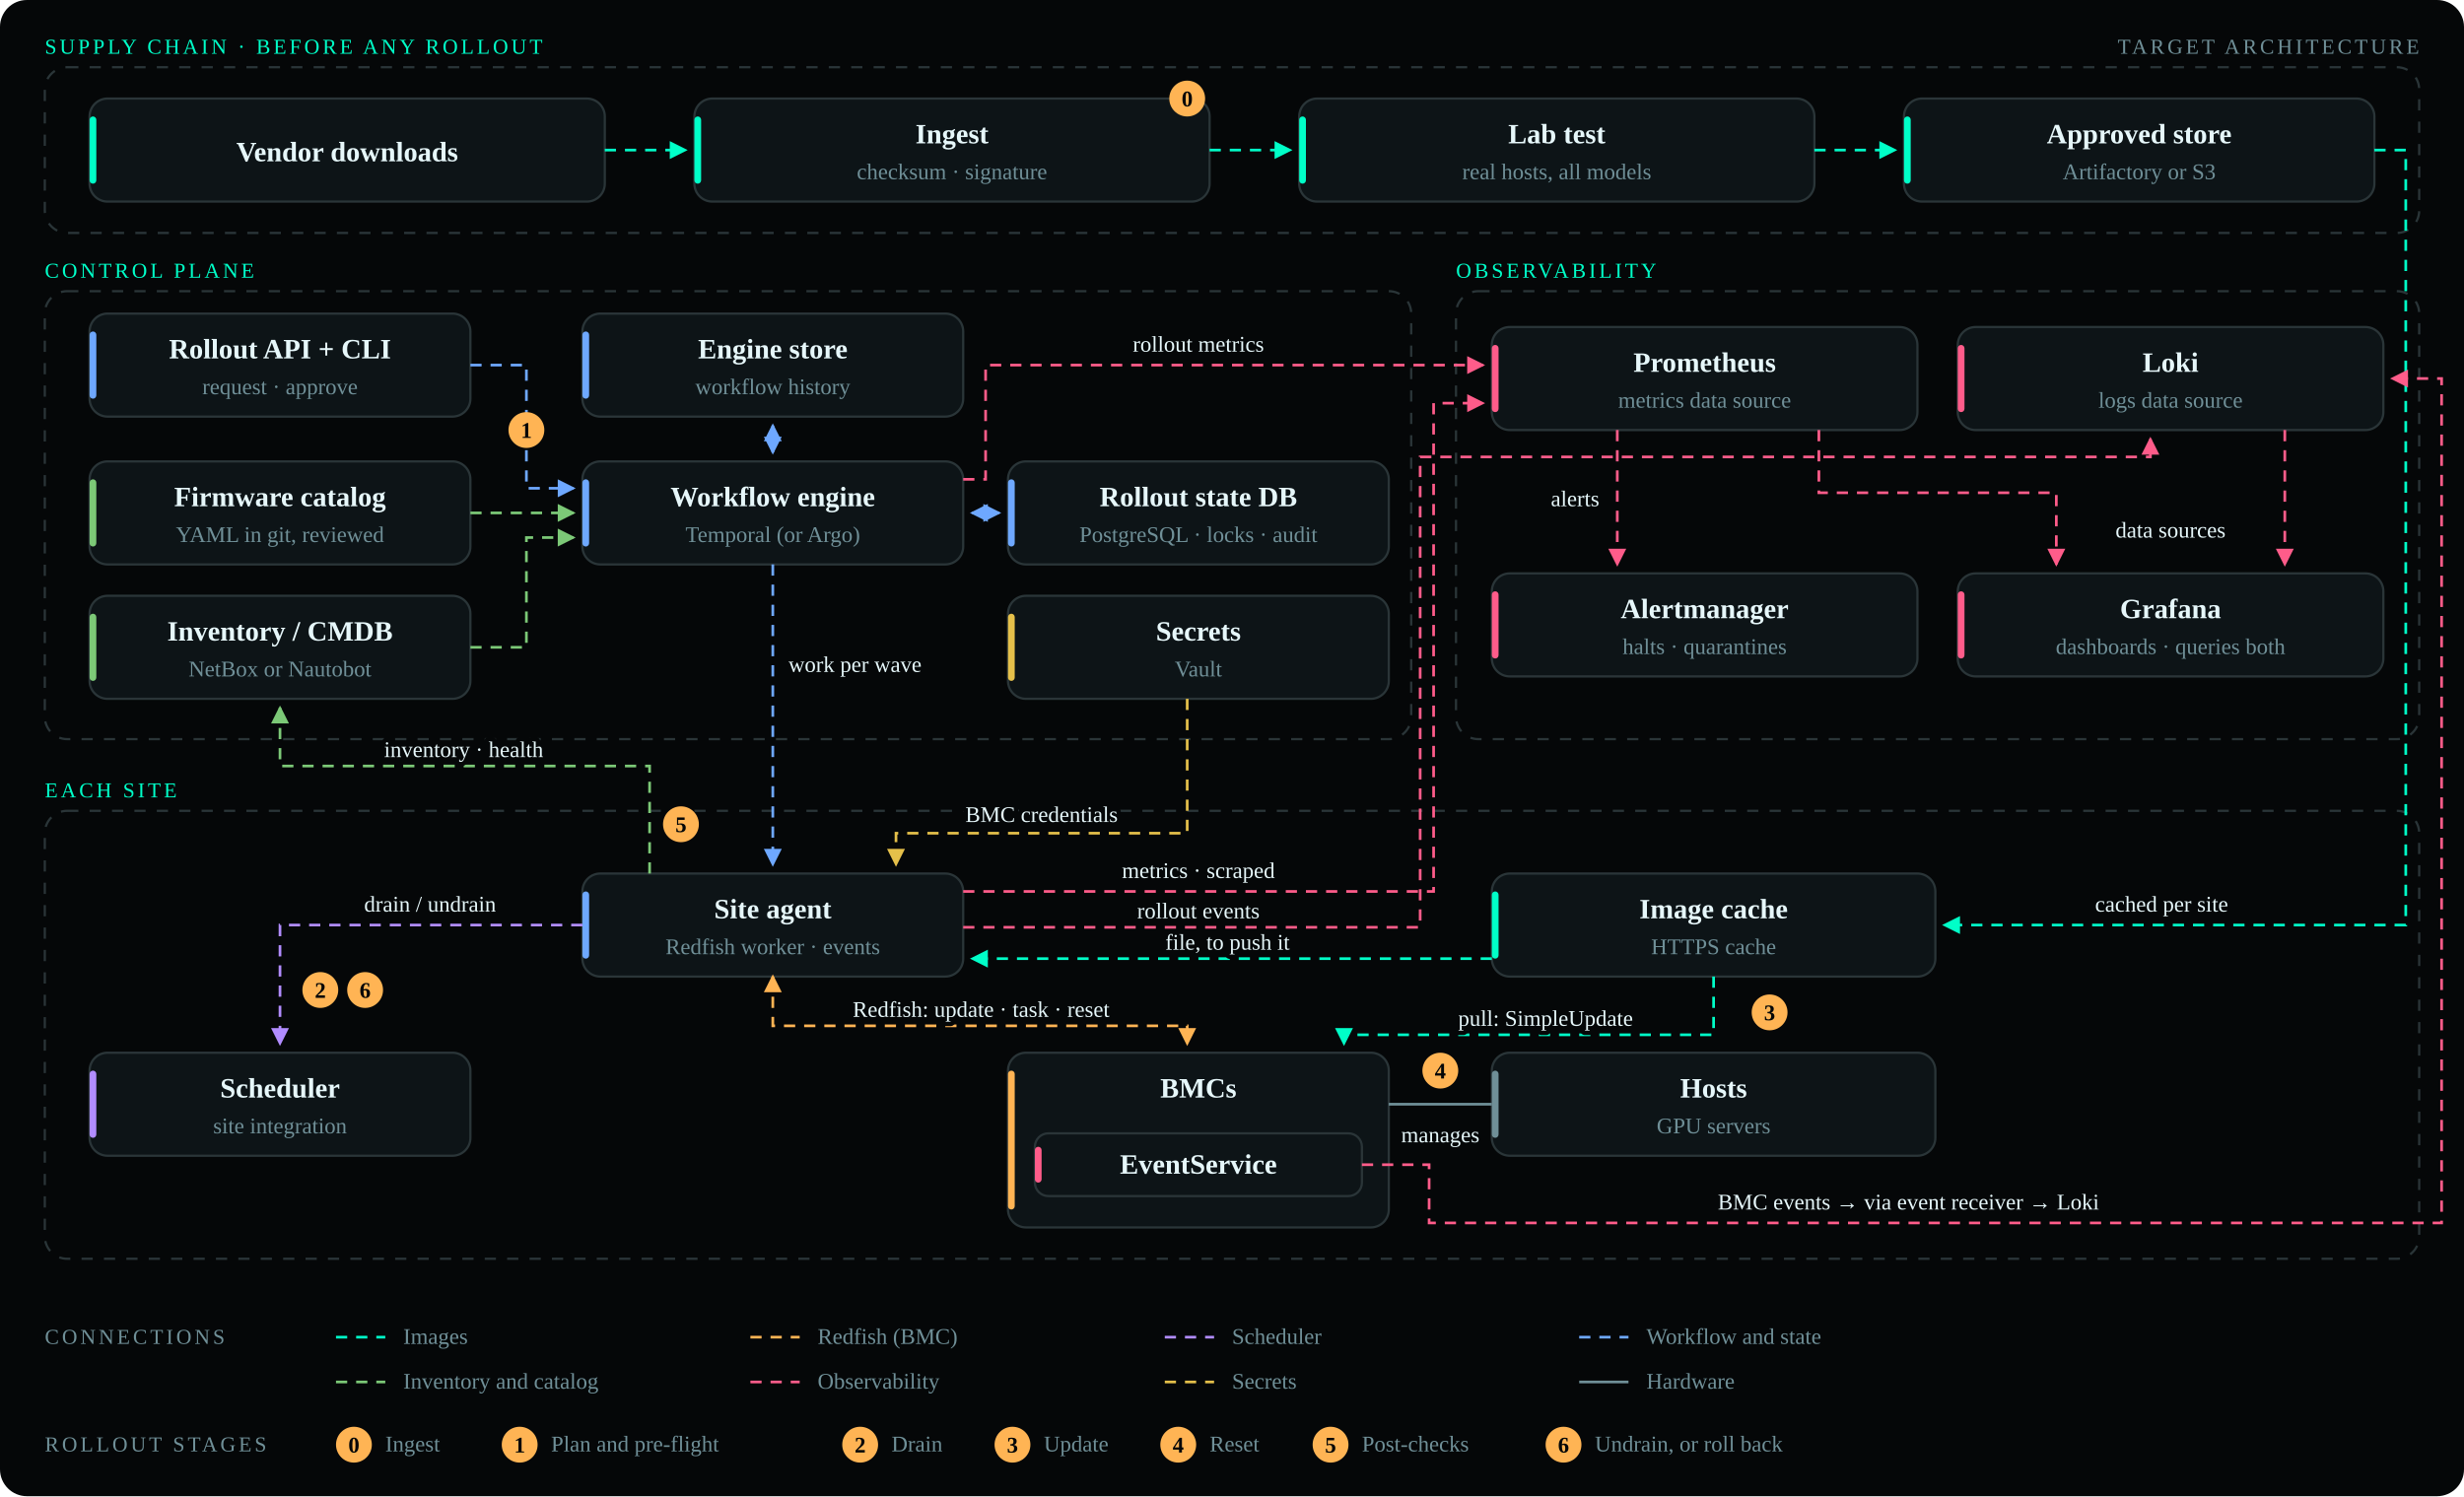
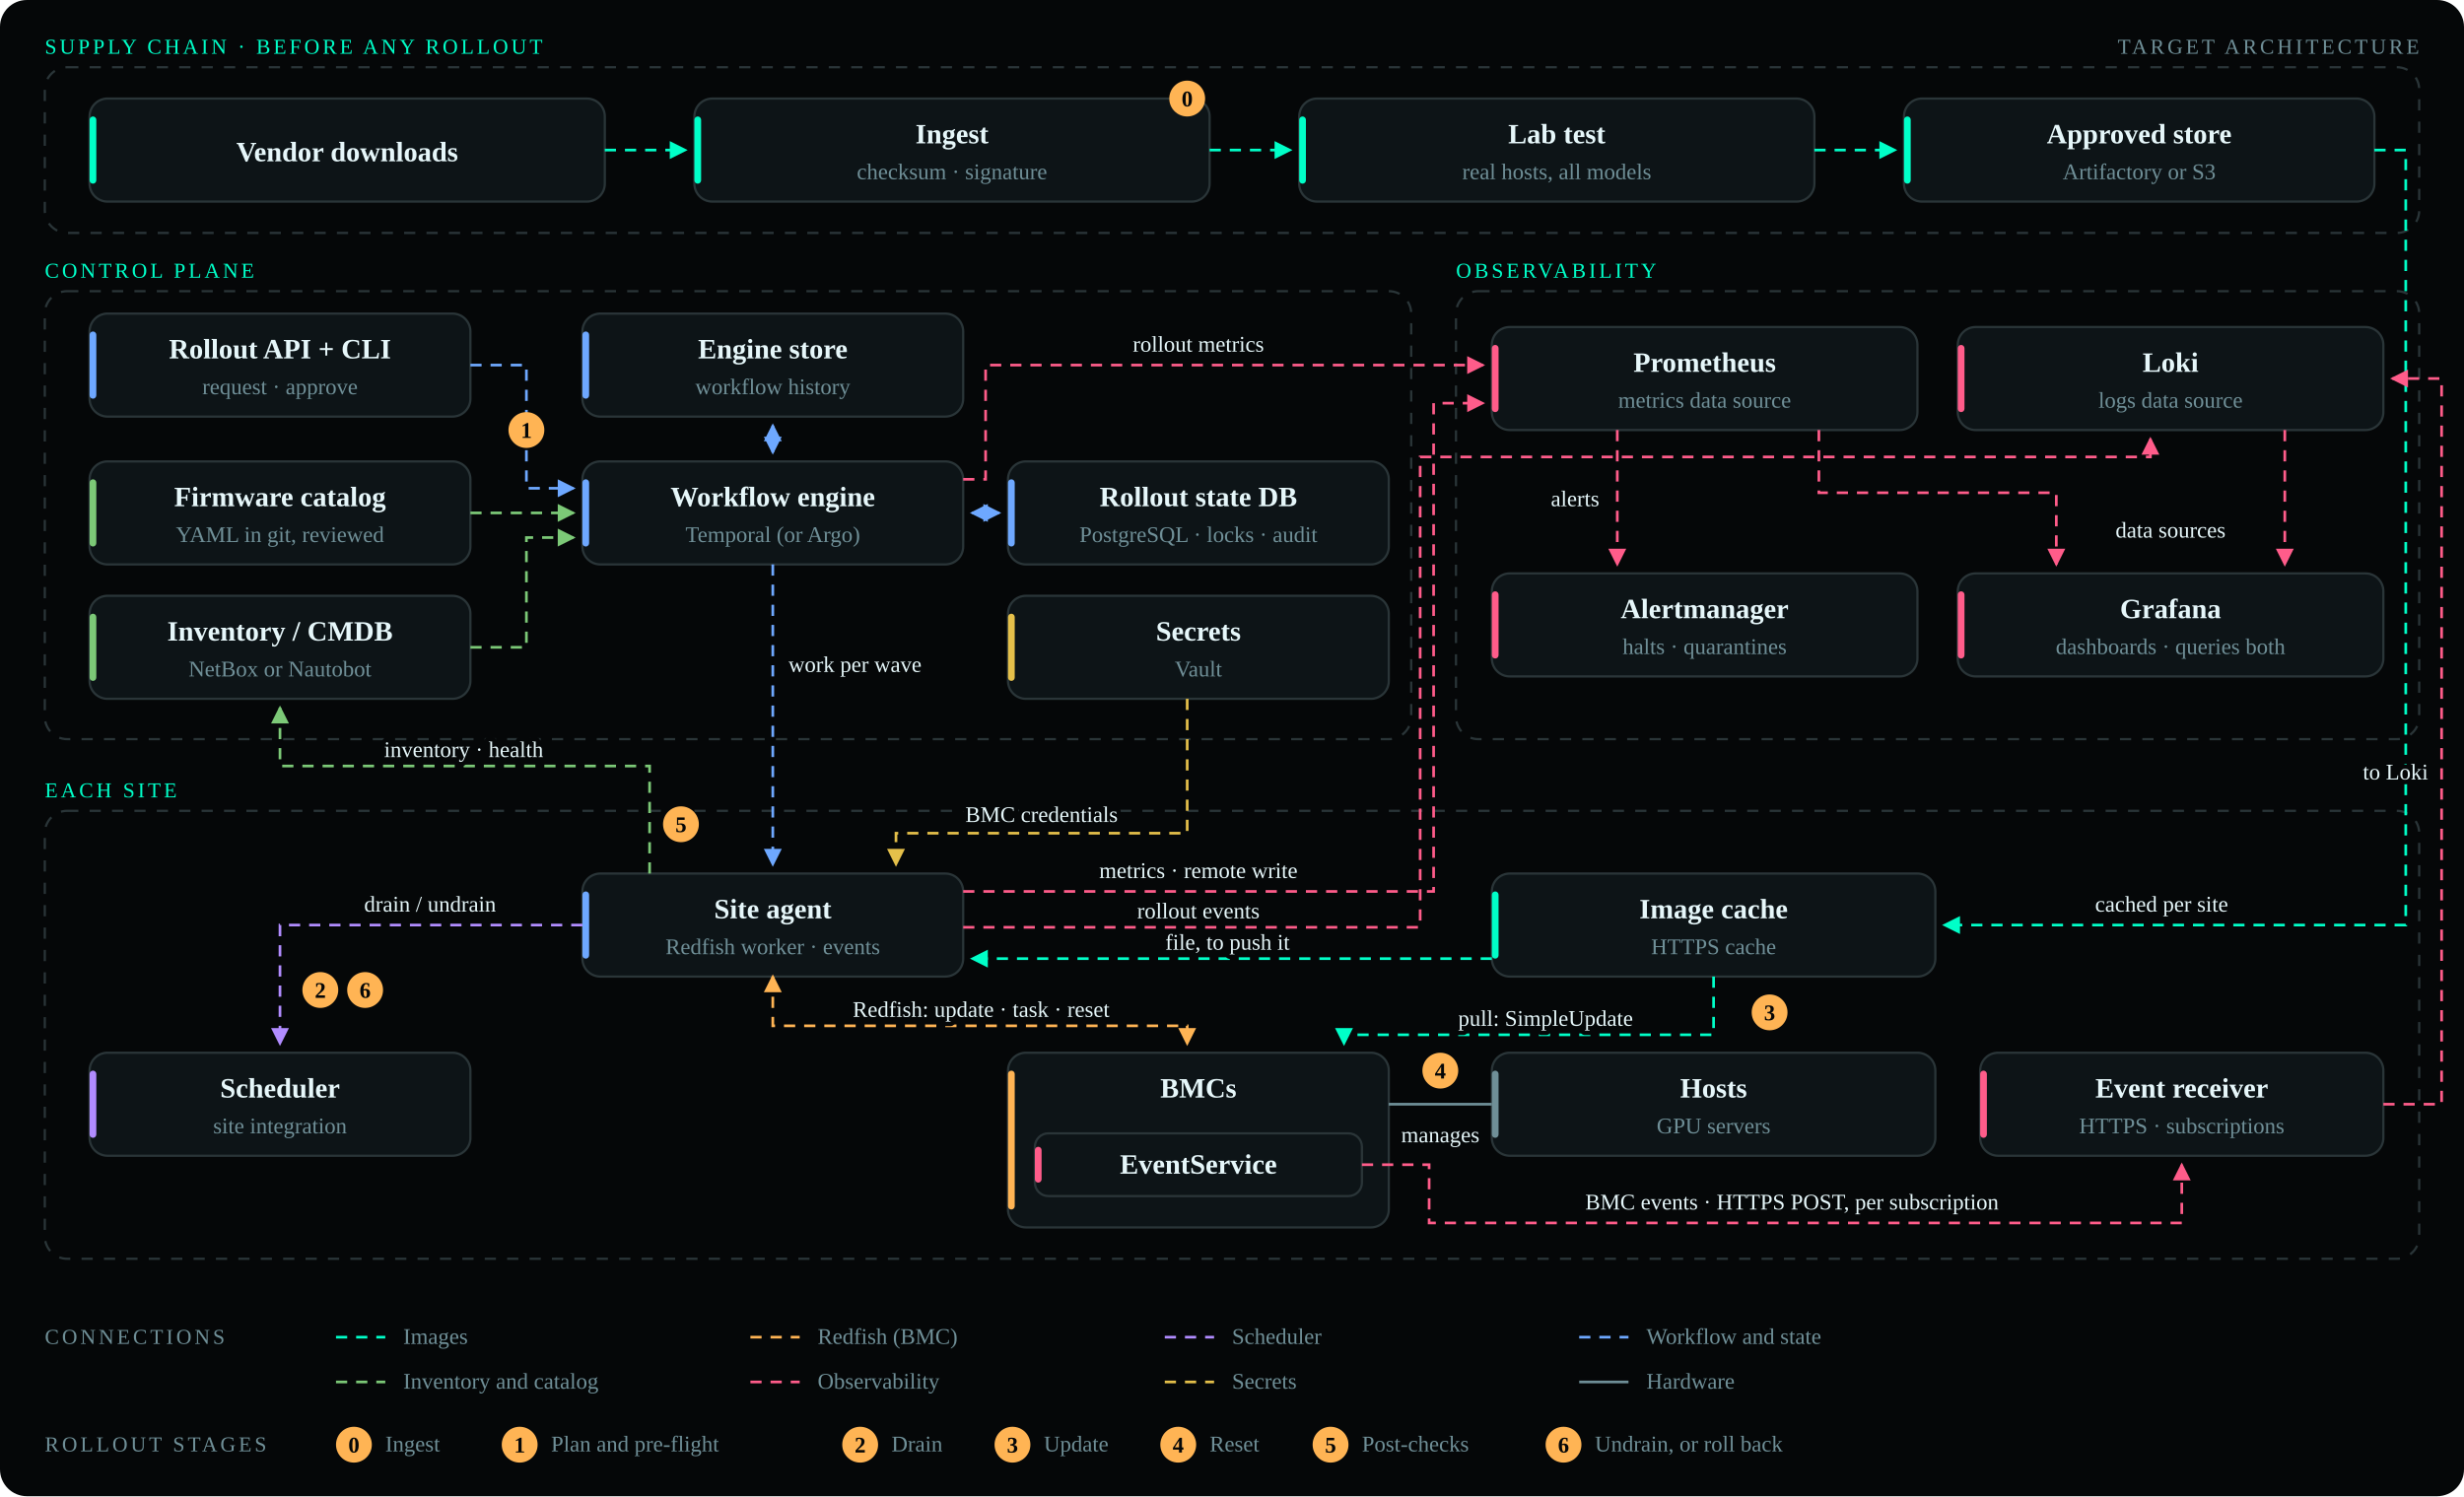
- <svg xmlns="http://www.w3.org/2000/svg" viewBox="0 0 1100 668" role="img" aria-label="A production firmware-update system, the target for this rollout at fleet scale. Supply chain: vendor images are downloaded, ingested with their checksum and signature checked, tested on lab hosts of every model, and promoted into an approved store such as Artifactory or S3. Control plane: an operator requests and approves a rollout through an API and CLI; a workflow engine such as Temporal (or Argo) reads the firmware catalog of baselines and images per model, YAML reviewed in git, and the inventory in NetBox or Nautobot, keeps its execution history in its own store, and writes each host's state, locks and audit trail to a rollout state database in PostgreSQL. Each site: a site agent takes the work of each wave, gets BMC credentials from Vault; account rotation requires a validated integration, drains and undrains hosts through a validated scheduler integration, drives updates, tasks and resets over Redfish on the BMCs, and reports inventory and health back. Each BMC contains an EventService resource whose events reach Loki through an event receiver. The receiver subscribes to EventService, receives Event payloads and forwards them to Loki; this is future work. A site image cache fetches each image from the approved store cached per site; a BMC that offers SimpleUpdate pulls it from the cache, and for a push-only BMC the agent reads it from the cache and pushes it to MultipartHttpPushUri; the BMCs manage the GPU hosts. Observability: Prometheus, Loki and Grafana are separate services. Prometheus scrapes metrics, agents push rollout events into Loki, and the event receiver forwards BMC events into Loki. Prometheus and Loki are Grafana's data sources, with separate arrows from each to Grafana. Prometheus sends alerts for halts and quarantines to Alertmanager. Numbered badges mark where each rollout stage happens: 0 ingest, 1 plan and pre-flight, 2 drain, 3 update, 4 reset, 5 post-checks, 6 undrain or roll back.">
+ <svg xmlns="http://www.w3.org/2000/svg" viewBox="0 0 1100 668" role="img" aria-label="A production firmware-update system, the target for this rollout at fleet scale. Supply chain: vendor images are downloaded, ingested with their checksum and signature checked, tested on lab hosts of every model, and promoted into an approved store such as Artifactory or S3. Control plane: an operator requests and approves a rollout through an API and CLI; a workflow engine such as Temporal (or Argo) reads the firmware catalog of baselines and images per model, YAML reviewed in git, and the inventory in NetBox or Nautobot, keeps its execution history in its own store, and writes each host's state, locks and audit trail to a rollout state database in PostgreSQL. Each site: a site agent takes the work of each wave, gets BMC credentials from Vault; account rotation requires a validated integration, drains and undrains hosts through a validated scheduler integration, drives updates, tasks and resets over Redfish on the BMCs, and reports inventory and health back. Each BMC contains an EventService resource; each site's event receiver subscribes to it, receives its events over HTTPS and forwards them to Loki. The receiver subscribes to EventService, receives Event payloads and forwards them to Loki; this is future work. A site image cache fetches each image from the approved store cached per site; a BMC that offers SimpleUpdate pulls it from the cache, and for a push-only BMC the agent reads it from the cache and pushes it to MultipartHttpPushUri; the BMCs manage the GPU hosts. Observability: Prometheus, Loki and Grafana are separate services. each site's Prometheus agent pushes its metrics to Prometheus (remote write), agents push rollout events into Loki, and the event receiver forwards BMC events into Loki. Prometheus and Loki are Grafana's data sources, with separate arrows from each to Grafana. Prometheus sends alerts for halts and quarantines to Alertmanager. Numbered badges mark where each rollout stage happens: 0 ingest, 1 plan and pre-flight, 2 drain, 3 update, 4 reset, 5 post-checks, 6 undrain or roll back.">
  <style>
    .ps text { font-family: var(--mono, monospace); }
    .ps .bg { fill: var(--bg-deep, #050708); }
    .ps .box { fill: var(--surface, #0d1417); stroke: var(--line, #2a3538); }
    .ps .name { fill: var(--fg, #e6f7fa); font-size: 12.5px; font-weight: 600; }
    .ps .sub { fill: var(--dim, #6f8f97); font-size: 10px; }
    .ps .band { fill: var(--dim, #6f8f97); font-size: 9.5px; letter-spacing: .14em; }
    .ps .band.hi { fill: var(--teal, #00ffc8); }
    .ps .lbl { fill: var(--dim, #6f8f97); font-size: 10px; }
    .ps .cut { fill: none; stroke: var(--line, #2a3538); stroke-width: 1; stroke-dasharray: 5 5; }
    /* a connection in its service's colour; the hardware link is the only solid one */
    .ps .edge { fill: none; stroke-width: 1.2; stroke-dasharray: 5 4; }
    .ps .edge.g-hw { stroke-dasharray: none; }
    .ps .elabel { fill: var(--fg, #e6f7fa); font-size: 10px; paint-order: stroke; stroke: var(--bg-deep, #050708); stroke-width: 4px; stroke-linejoin: round; }
    .ps .badge circle { fill: var(--amber, #ffb454); }
    .ps .badge text { fill: var(--bg-deep, #050708); font-size: 10px; font-weight: 700; }
    .ps .g-img { stroke: #00ffc8; } .ps .bar.g-img { fill: #00ffc8; stroke: none; }
    .ps .g-rf { stroke: #ffb454; } .ps .bar.g-rf { fill: #ffb454; stroke: none; }
    .ps .g-sch { stroke: #b18cff; } .ps .bar.g-sch { fill: #b18cff; stroke: none; }
    .ps .g-wf { stroke: #6ea8ff; } .ps .bar.g-wf { fill: #6ea8ff; stroke: none; }
    .ps .g-inv { stroke: #7cc977; } .ps .bar.g-inv { fill: #7cc977; stroke: none; }
    .ps .g-obs { stroke: #ff5c8a; } .ps .bar.g-obs { fill: #ff5c8a; stroke: none; }
    .ps .g-sec { stroke: #e5c04a; } .ps .bar.g-sec { fill: #e5c04a; stroke: none; }
    .ps .g-hw { stroke: #6f8f97; } .ps .bar.g-hw { fill: #6f8f97; stroke: none; }
    /* motion: a connection's dashes run the way it points; the hardware link stays still */
    @keyframes ps-flow { to { stroke-dashoffset: -18; } }
    .ps .edge { animation: ps-flow 1.2s linear infinite; }
    .ps .edge.g-hw { animation: none; }
    @media (prefers-reduced-motion: reduce) { .ps .edge { animation: none; } }
  </style>
  <defs>
    <marker id="ps-img" viewBox="0 0 8 8" refX="7" refY="4" markerWidth="8" markerHeight="8" markerUnits="userSpaceOnUse" orient="auto-start-reverse">
      <path d="M0 0 8 4 0 8z" style="fill: #00ffc8" />
    </marker>
    <marker id="ps-rf" viewBox="0 0 8 8" refX="7" refY="4" markerWidth="8" markerHeight="8" markerUnits="userSpaceOnUse" orient="auto-start-reverse">
      <path d="M0 0 8 4 0 8z" style="fill: #ffb454" />
    </marker>
    <marker id="ps-sch" viewBox="0 0 8 8" refX="7" refY="4" markerWidth="8" markerHeight="8" markerUnits="userSpaceOnUse" orient="auto-start-reverse">
      <path d="M0 0 8 4 0 8z" style="fill: #b18cff" />
    </marker>
    <marker id="ps-wf" viewBox="0 0 8 8" refX="7" refY="4" markerWidth="8" markerHeight="8" markerUnits="userSpaceOnUse" orient="auto-start-reverse">
      <path d="M0 0 8 4 0 8z" style="fill: #6ea8ff" />
    </marker>
    <marker id="ps-inv" viewBox="0 0 8 8" refX="7" refY="4" markerWidth="8" markerHeight="8" markerUnits="userSpaceOnUse" orient="auto-start-reverse">
      <path d="M0 0 8 4 0 8z" style="fill: #7cc977" />
    </marker>
    <marker id="ps-obs" viewBox="0 0 8 8" refX="7" refY="4" markerWidth="8" markerHeight="8" markerUnits="userSpaceOnUse" orient="auto-start-reverse">
      <path d="M0 0 8 4 0 8z" style="fill: #ff5c8a" />
    </marker>
    <marker id="ps-sec" viewBox="0 0 8 8" refX="7" refY="4" markerWidth="8" markerHeight="8" markerUnits="userSpaceOnUse" orient="auto-start-reverse">
      <path d="M0 0 8 4 0 8z" style="fill: #e5c04a" />
    </marker>
  </defs>
  <g class="ps">
    <rect class="bg" x="0" y="0" width="1100" height="668" rx="12" />
    <text class="band hi" x="20" y="24">SUPPLY CHAIN · BEFORE ANY ROLLOUT</text>
    <text class="band" x="1080" y="24" text-anchor="end">TARGET ARCHITECTURE</text>
    <rect class="cut" x="20" y="30" width="1060" height="74" rx="10" />
    <rect class="box" x="40" y="44" width="230" height="46" rx="8" />
    <rect class="bar g-img" x="40" y="52" width="3" height="30" rx="1.5" />
    <text class="name" x="155" y="72" text-anchor="middle">Vendor downloads</text>
    <rect class="box" x="310" y="44" width="230" height="46" rx="8" />
    <rect class="bar g-img" x="310" y="52" width="3" height="30" rx="1.5" />
    <text class="name" x="425" y="64" text-anchor="middle">Ingest</text>
    <text class="sub" x="425" y="80" text-anchor="middle">checksum · signature</text>
    <rect class="box" x="580" y="44" width="230" height="46" rx="8" />
    <rect class="bar g-img" x="580" y="52" width="3" height="30" rx="1.5" />
    <text class="name" x="695" y="64" text-anchor="middle">Lab test</text>
    <text class="sub" x="695" y="80" text-anchor="middle">real hosts, all models</text>
    <rect class="box" x="850" y="44" width="210" height="46" rx="8" />
    <rect class="bar g-img" x="850" y="52" width="3" height="30" rx="1.5" />
    <text class="name" x="955" y="64" text-anchor="middle">Approved store</text>
    <text class="sub" x="955" y="80" text-anchor="middle">Artifactory or S3</text>
    <path class="edge g-img" d="M270 67H306" marker-end="url(#ps-img)" />
    <path class="edge g-img" d="M540 67H576" marker-end="url(#ps-img)" />
    <path class="edge g-img" d="M810 67H846" marker-end="url(#ps-img)" />
    <text class="band hi" x="20" y="124">CONTROL PLANE</text>
    <rect class="cut" x="20" y="130" width="610" height="200" rx="10" />
    <rect class="box" x="40" y="140" width="170" height="46" rx="8" />
    <rect class="bar g-wf" x="40" y="148" width="3" height="30" rx="1.5" />
    <text class="name" x="125" y="160" text-anchor="middle">Rollout API + CLI</text>
    <text class="sub" x="125" y="176" text-anchor="middle">request · approve</text>
    <rect class="box" x="40" y="206" width="170" height="46" rx="8" />
    <rect class="bar g-inv" x="40" y="214" width="3" height="30" rx="1.5" />
    <text class="name" x="125" y="226" text-anchor="middle">Firmware catalog</text>
    <text class="sub" x="125" y="242" text-anchor="middle">YAML in git, reviewed</text>
    <rect class="box" x="40" y="266" width="170" height="46" rx="8" />
    <rect class="bar g-inv" x="40" y="274" width="3" height="30" rx="1.5" />
    <text class="name" x="125" y="286" text-anchor="middle">Inventory / CMDB</text>
    <text class="sub" x="125" y="302" text-anchor="middle">NetBox or Nautobot</text>
    <rect class="box" x="260" y="140" width="170" height="46" rx="8" />
    <rect class="bar g-wf" x="260" y="148" width="3" height="30" rx="1.5" />
    <text class="name" x="345" y="160" text-anchor="middle">Engine store</text>
    <text class="sub" x="345" y="176" text-anchor="middle">workflow history</text>
    <rect class="box" x="260" y="206" width="170" height="46" rx="8" />
    <rect class="bar g-wf" x="260" y="214" width="3" height="30" rx="1.5" />
    <text class="name" x="345" y="226" text-anchor="middle">Workflow engine</text>
    <text class="sub" x="345" y="242" text-anchor="middle">Temporal (or Argo)</text>
    <rect class="box" x="450" y="206" width="170" height="46" rx="8" />
    <rect class="bar g-wf" x="450" y="214" width="3" height="30" rx="1.5" />
    <text class="name" x="535" y="226" text-anchor="middle">Rollout state DB</text>
    <text class="sub" x="535" y="242" text-anchor="middle">PostgreSQL · locks · audit</text>
    <rect class="box" x="450" y="266" width="170" height="46" rx="8" />
    <rect class="bar g-sec" x="450" y="274" width="3" height="30" rx="1.5" />
    <text class="name" x="535" y="286" text-anchor="middle">Secrets</text>
    <text class="sub" x="535" y="302" text-anchor="middle">Vault</text>
    <path class="edge g-wf" d="M210 163H235V218H256" marker-end="url(#ps-wf)" />
    <path class="edge g-inv" d="M210 229H256" marker-end="url(#ps-inv)" />
    <path class="edge g-inv" d="M210 289H235V240H256" marker-end="url(#ps-inv)" />
    <path class="edge g-wf" d="M345 190V202" marker-end="url(#ps-wf)" marker-start="url(#ps-wf)" />
    <path class="edge g-wf" d="M434 229H446" marker-end="url(#ps-wf)" marker-start="url(#ps-wf)" />
    <text class="band hi" x="650" y="124">OBSERVABILITY</text>
    <rect class="cut" x="650" y="130" width="430" height="200" rx="10" />
    <g id="prometheus">
      <rect class="box" x="666" y="146" width="190" height="46" rx="8" />
      <rect class="bar g-obs" x="666" y="154" width="3" height="30" rx="1.5" />
      <text class="name" x="761" y="166" text-anchor="middle">Prometheus</text>
      <text class="sub" x="761" y="182" text-anchor="middle">metrics data source</text>
    </g>
    <g id="loki">
      <rect class="box" x="874" y="146" width="190" height="46" rx="8" />
      <rect class="bar g-obs" x="874" y="154" width="3" height="30" rx="1.5" />
      <text class="name" x="969" y="166" text-anchor="middle">Loki</text>
      <text class="sub" x="969" y="182" text-anchor="middle">logs data source</text>
    </g>
    <g id="grafana">
      <rect class="box" x="874" y="256" width="190" height="46" rx="8" />
      <rect class="bar g-obs" x="874" y="264" width="3" height="30" rx="1.5" />
      <text class="name" x="969" y="276" text-anchor="middle">Grafana</text>
      <text class="sub" x="969" y="292" text-anchor="middle">dashboards · queries both</text>
    </g>
    <rect class="box" x="666" y="256" width="190" height="46" rx="8" />
    <rect class="bar g-obs" x="666" y="264" width="3" height="30" rx="1.5" />
    <text class="name" x="761" y="276" text-anchor="middle">Alertmanager</text>
    <text class="sub" x="761" y="292" text-anchor="middle">halts · quarantines</text>
    <path class="edge g-obs" d="M430 214H440V163H662" marker-end="url(#ps-obs)" />
    <text class="elabel" x="535" y="157" text-anchor="middle">rollout metrics</text>
    <path id="prometheus-to-grafana" class="edge g-obs" d="M812 192V220H918V252" marker-end="url(#ps-obs)" />
    <path id="loki-to-grafana" class="edge g-obs" d="M1020 192V252" marker-end="url(#ps-obs)" />
    <text class="elabel" x="969" y="240" text-anchor="middle">data sources</text>
    <path class="edge g-obs" d="M722 192V252" marker-end="url(#ps-obs)" />
    <text class="elabel" x="714" y="226" text-anchor="end">alerts</text>
    <text class="band hi" x="20" y="356">EACH SITE</text>
    <rect class="cut" x="20" y="362" width="1060" height="200" rx="10" />
    <rect class="box" x="260" y="390" width="170" height="46" rx="8" />
    <rect class="bar g-wf" x="260" y="398" width="3" height="30" rx="1.5" />
    <text class="name" x="345" y="410" text-anchor="middle">Site agent</text>
    <text class="sub" x="345" y="426" text-anchor="middle">Redfish worker · events</text>
    <rect class="box" x="666" y="390" width="198" height="46" rx="8" />
    <rect class="bar g-img" x="666" y="398" width="3" height="30" rx="1.5" />
    <text class="name" x="765" y="410" text-anchor="middle">Image cache</text>
    <text class="sub" x="765" y="426" text-anchor="middle">HTTPS cache</text>
    <rect class="box" x="40" y="470" width="170" height="46" rx="8" />
    <rect class="bar g-sch" x="40" y="478" width="3" height="30" rx="1.5" />
    <text class="name" x="125" y="490" text-anchor="middle">Scheduler</text>
    <text class="sub" x="125" y="506" text-anchor="middle">site integration</text>
    <g id="bmcs">
      <rect class="box" x="450" y="470" width="170" height="78" rx="8" />
      <rect class="bar g-rf" x="450" y="478" width="3" height="62" rx="1.5" />
      <text class="name" x="535" y="490" text-anchor="middle">BMCs</text>
      <g id="bmc-eventservice">
        <rect class="box" x="462" y="506" width="146" height="28" rx="6" />
        <rect class="bar g-obs" x="462" y="512" width="3" height="16" rx="1.5" />
        <text class="name" x="535" y="524" text-anchor="middle">EventService</text>
      </g>
    </g>
    <rect class="box" x="666" y="470" width="198" height="46" rx="8" />
    <rect class="bar g-hw" x="666" y="478" width="3" height="30" rx="1.5" />
    <text class="name" x="765" y="490" text-anchor="middle">Hosts</text>
    <text class="sub" x="765" y="506" text-anchor="middle">GPU servers</text>
+     <rect class="box" x="884" y="470" width="180" height="46" rx="8" />
+     <rect class="bar g-obs" x="884" y="478" width="3" height="30" rx="1.5" />
+     <text class="name" x="974" y="490" text-anchor="middle">Event receiver</text>
+     <text class="sub" x="974" y="506" text-anchor="middle">HTTPS · subscriptions</text>
    <path class="edge g-wf" d="M345 252V386" marker-end="url(#ps-wf)" />
    <text class="elabel" x="352" y="300" text-anchor="start">work per wave</text>
    <path class="edge g-sec" d="M530 312V372H400V386" marker-end="url(#ps-sec)" />
    <text class="elabel" x="465" y="367" text-anchor="middle">BMC credentials</text>
    <path class="edge g-img" d="M1060 67H1074V413H868" marker-end="url(#ps-img)" />
    <text class="elabel" x="965" y="407" text-anchor="middle">cached per site</text>
    <path class="edge g-sch" d="M260 413H125V466" marker-end="url(#ps-sch)" />
    <text class="elabel" x="192" y="407" text-anchor="middle">drain / undrain</text>
    <path class="edge g-rf" d="M345 436V458H530V466" marker-end="url(#ps-rf)" marker-start="url(#ps-rf)" />
    <text class="elabel" x="438" y="454" text-anchor="middle">Redfish: update · task · reset</text>
    <path class="edge g-img" d="M765 436V462H600V466" marker-end="url(#ps-img)" />
    <text class="elabel" x="690" y="458" text-anchor="middle">pull: SimpleUpdate</text>
    <path class="edge g-img" d="M666 428H434" marker-end="url(#ps-img)" />
    <text class="elabel" x="548" y="424" text-anchor="middle">file, to push it</text>
    <path class="edge g-hw" d="M620 493H666" />
    <text class="elabel" x="643" y="510" text-anchor="middle">manages</text>
    <path class="edge g-inv" d="M290 390V342H125V316" marker-end="url(#ps-inv)" />
    <text class="elabel" x="207" y="338" text-anchor="middle">inventory · health</text>
    <path class="edge g-obs" d="M430 398H640V180H662" marker-end="url(#ps-obs)" />
-     <text class="elabel" x="535" y="392" text-anchor="middle">metrics · scraped</text>
+     <text class="elabel" x="535" y="392" text-anchor="middle">metrics · remote write</text>
    <path class="edge g-obs" d="M430 414H634V204H960V196" marker-end="url(#ps-obs)" />
    <text class="elabel" x="535" y="410" text-anchor="middle">rollout events</text>
-     <path id="eventservice-to-loki" class="edge g-obs" d="M608 520H638V546H1090V169H1068" marker-end="url(#ps-obs)">
+     <path id="eventservice-to-receiver" class="edge g-obs" d="M608 520H638V546H974V520" marker-end="url(#ps-obs)">
      </path>
-     <text class="elabel" x="852" y="540" text-anchor="middle">BMC events → via event receiver → Loki</text>
+     <text class="elabel" x="800" y="540" text-anchor="middle">BMC events · HTTPS POST, per subscription</text>
+     <path id="receiver-to-loki" class="edge g-obs" d="M1064 493H1090V169H1068" marker-end="url(#ps-obs)">
+       </path>
+     <text class="elabel" x="1084" y="348" text-anchor="end">to Loki</text>
    <g class="badge">
      <circle cx="530" cy="44" r="8" />
      <text x="530" y="47.5" text-anchor="middle">0</text>
    </g>
    <g class="badge">
      <circle cx="235" cy="192" r="8" />
      <text x="235" y="195.5" text-anchor="middle">1</text>
    </g>
    <g class="badge">
      <circle cx="143" cy="442" r="8" />
      <text x="143" y="445.5" text-anchor="middle">2</text>
    </g>
    <g class="badge">
      <circle cx="790" cy="452" r="8" />
      <text x="790" y="455.5" text-anchor="middle">3</text>
    </g>
    <g class="badge">
      <circle cx="643" cy="478" r="8" />
      <text x="643" y="481.5" text-anchor="middle">4</text>
    </g>
    <g class="badge">
      <circle cx="304" cy="368" r="8" />
      <text x="304" y="371.5" text-anchor="middle">5</text>
    </g>
    <g class="badge">
      <circle cx="163" cy="442" r="8" />
      <text x="163" y="445.5" text-anchor="middle">6</text>
    </g>
    <g transform="translate(0 40)">
      <text class="band" x="20" y="560">CONNECTIONS</text>
      <path class="edge g-img" d="M150 557H172" />
      <text class="lbl" x="180" y="560">Images</text>
      <path class="edge g-rf" d="M335 557H357" />
      <text class="lbl" x="365" y="560">Redfish (BMC)</text>
      <path class="edge g-sch" d="M520 557H542" />
      <text class="lbl" x="550" y="560">Scheduler</text>
      <path class="edge g-wf" d="M705 557H727" />
      <text class="lbl" x="735" y="560">Workflow and state</text>
      <path class="edge g-inv" d="M150 577H172" />
      <text class="lbl" x="180" y="580">Inventory and catalog</text>
      <path class="edge g-obs" d="M335 577H357" />
      <text class="lbl" x="365" y="580">Observability</text>
      <path class="edge g-sec" d="M520 577H542" />
      <text class="lbl" x="550" y="580">Secrets</text>
      <path class="edge g-hw" d="M705 577H727" />
      <text class="lbl" x="735" y="580">Hardware</text>
      <text class="band" x="20" y="608">ROLLOUT STAGES</text>
      <g class="badge">
        <circle cx="158" cy="605" r="8" />
        <text x="158" y="608.5" text-anchor="middle">0</text>
      </g>
      <text class="lbl" x="172" y="608">Ingest</text>
      <g class="badge">
        <circle cx="232" cy="605" r="8" />
        <text x="232" y="608.5" text-anchor="middle">1</text>
      </g>
      <text class="lbl" x="246" y="608">Plan and pre-flight</text>
      <g class="badge">
        <circle cx="384" cy="605" r="8" />
        <text x="384" y="608.5" text-anchor="middle">2</text>
      </g>
      <text class="lbl" x="398" y="608">Drain</text>
      <g class="badge">
        <circle cx="452" cy="605" r="8" />
        <text x="452" y="608.5" text-anchor="middle">3</text>
      </g>
      <text class="lbl" x="466" y="608">Update</text>
      <g class="badge">
        <circle cx="526" cy="605" r="8" />
        <text x="526" y="608.5" text-anchor="middle">4</text>
      </g>
      <text class="lbl" x="540" y="608">Reset</text>
      <g class="badge">
        <circle cx="594" cy="605" r="8" />
        <text x="594" y="608.5" text-anchor="middle">5</text>
      </g>
      <text class="lbl" x="608" y="608">Post-checks</text>
      <g class="badge">
        <circle cx="698" cy="605" r="8" />
        <text x="698" y="608.5" text-anchor="middle">6</text>
      </g>
      <text class="lbl" x="712" y="608">Undrain, or roll back</text>
    </g>
  </g>
</svg>
